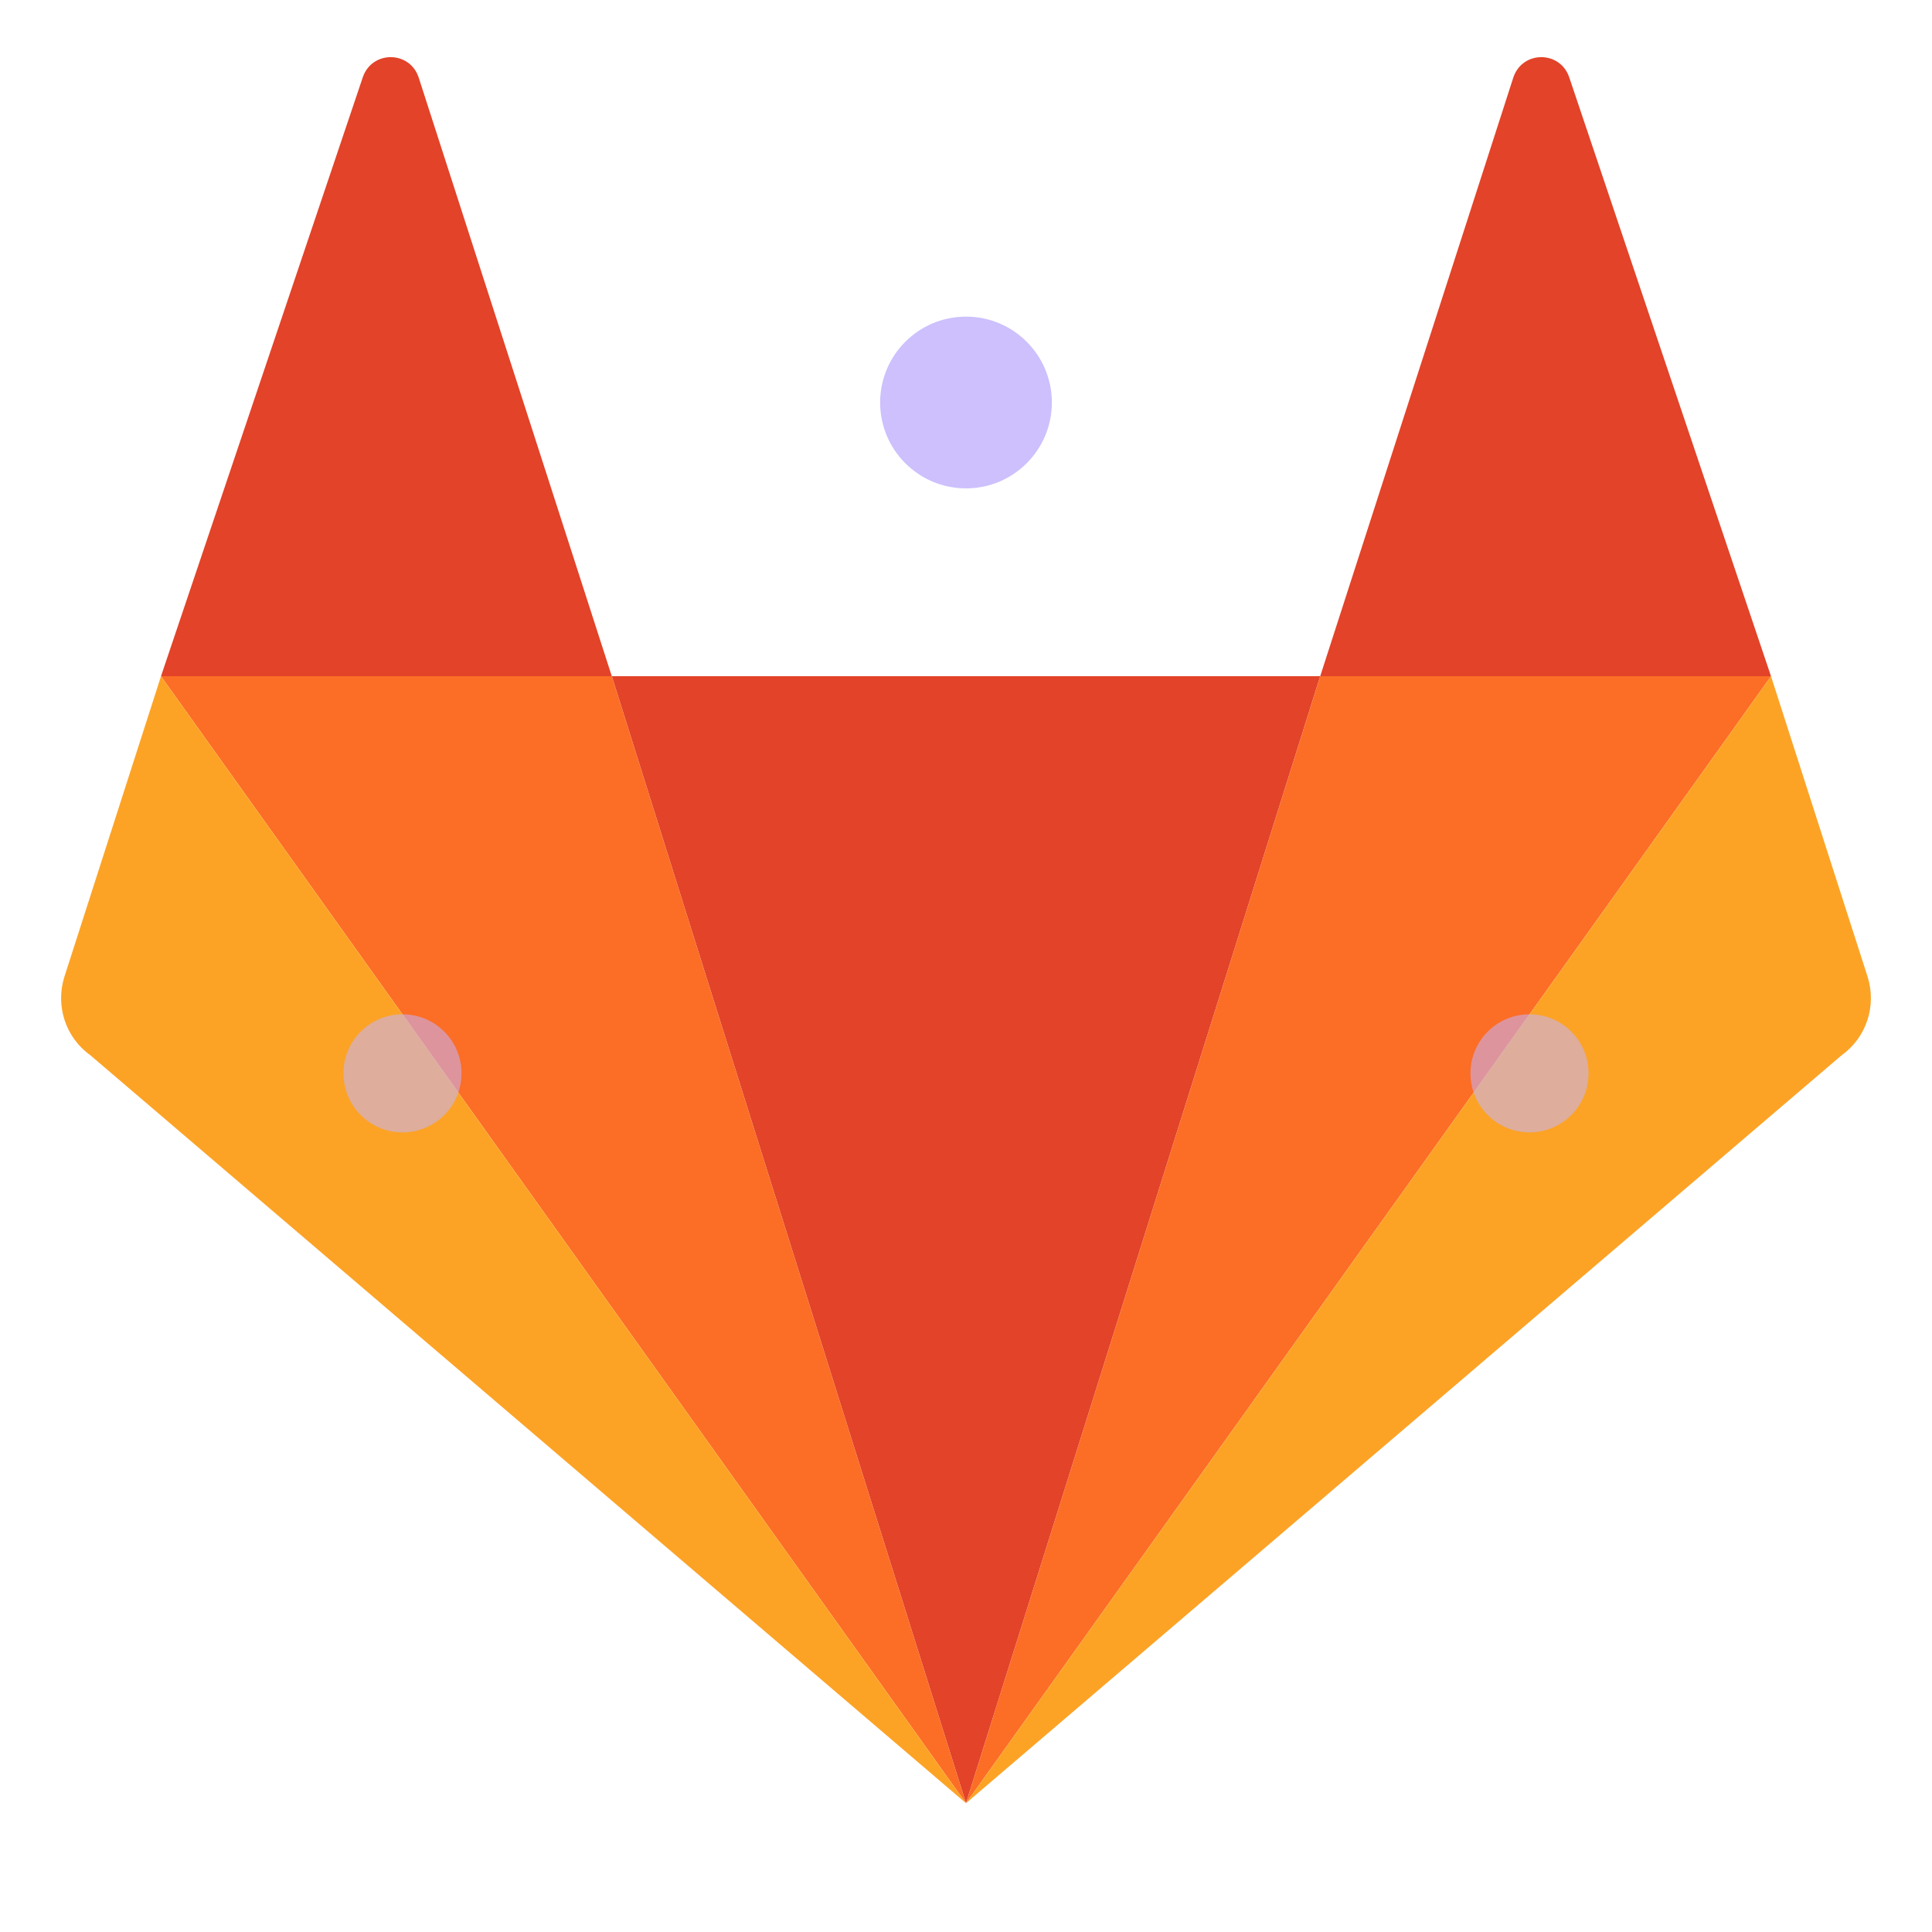
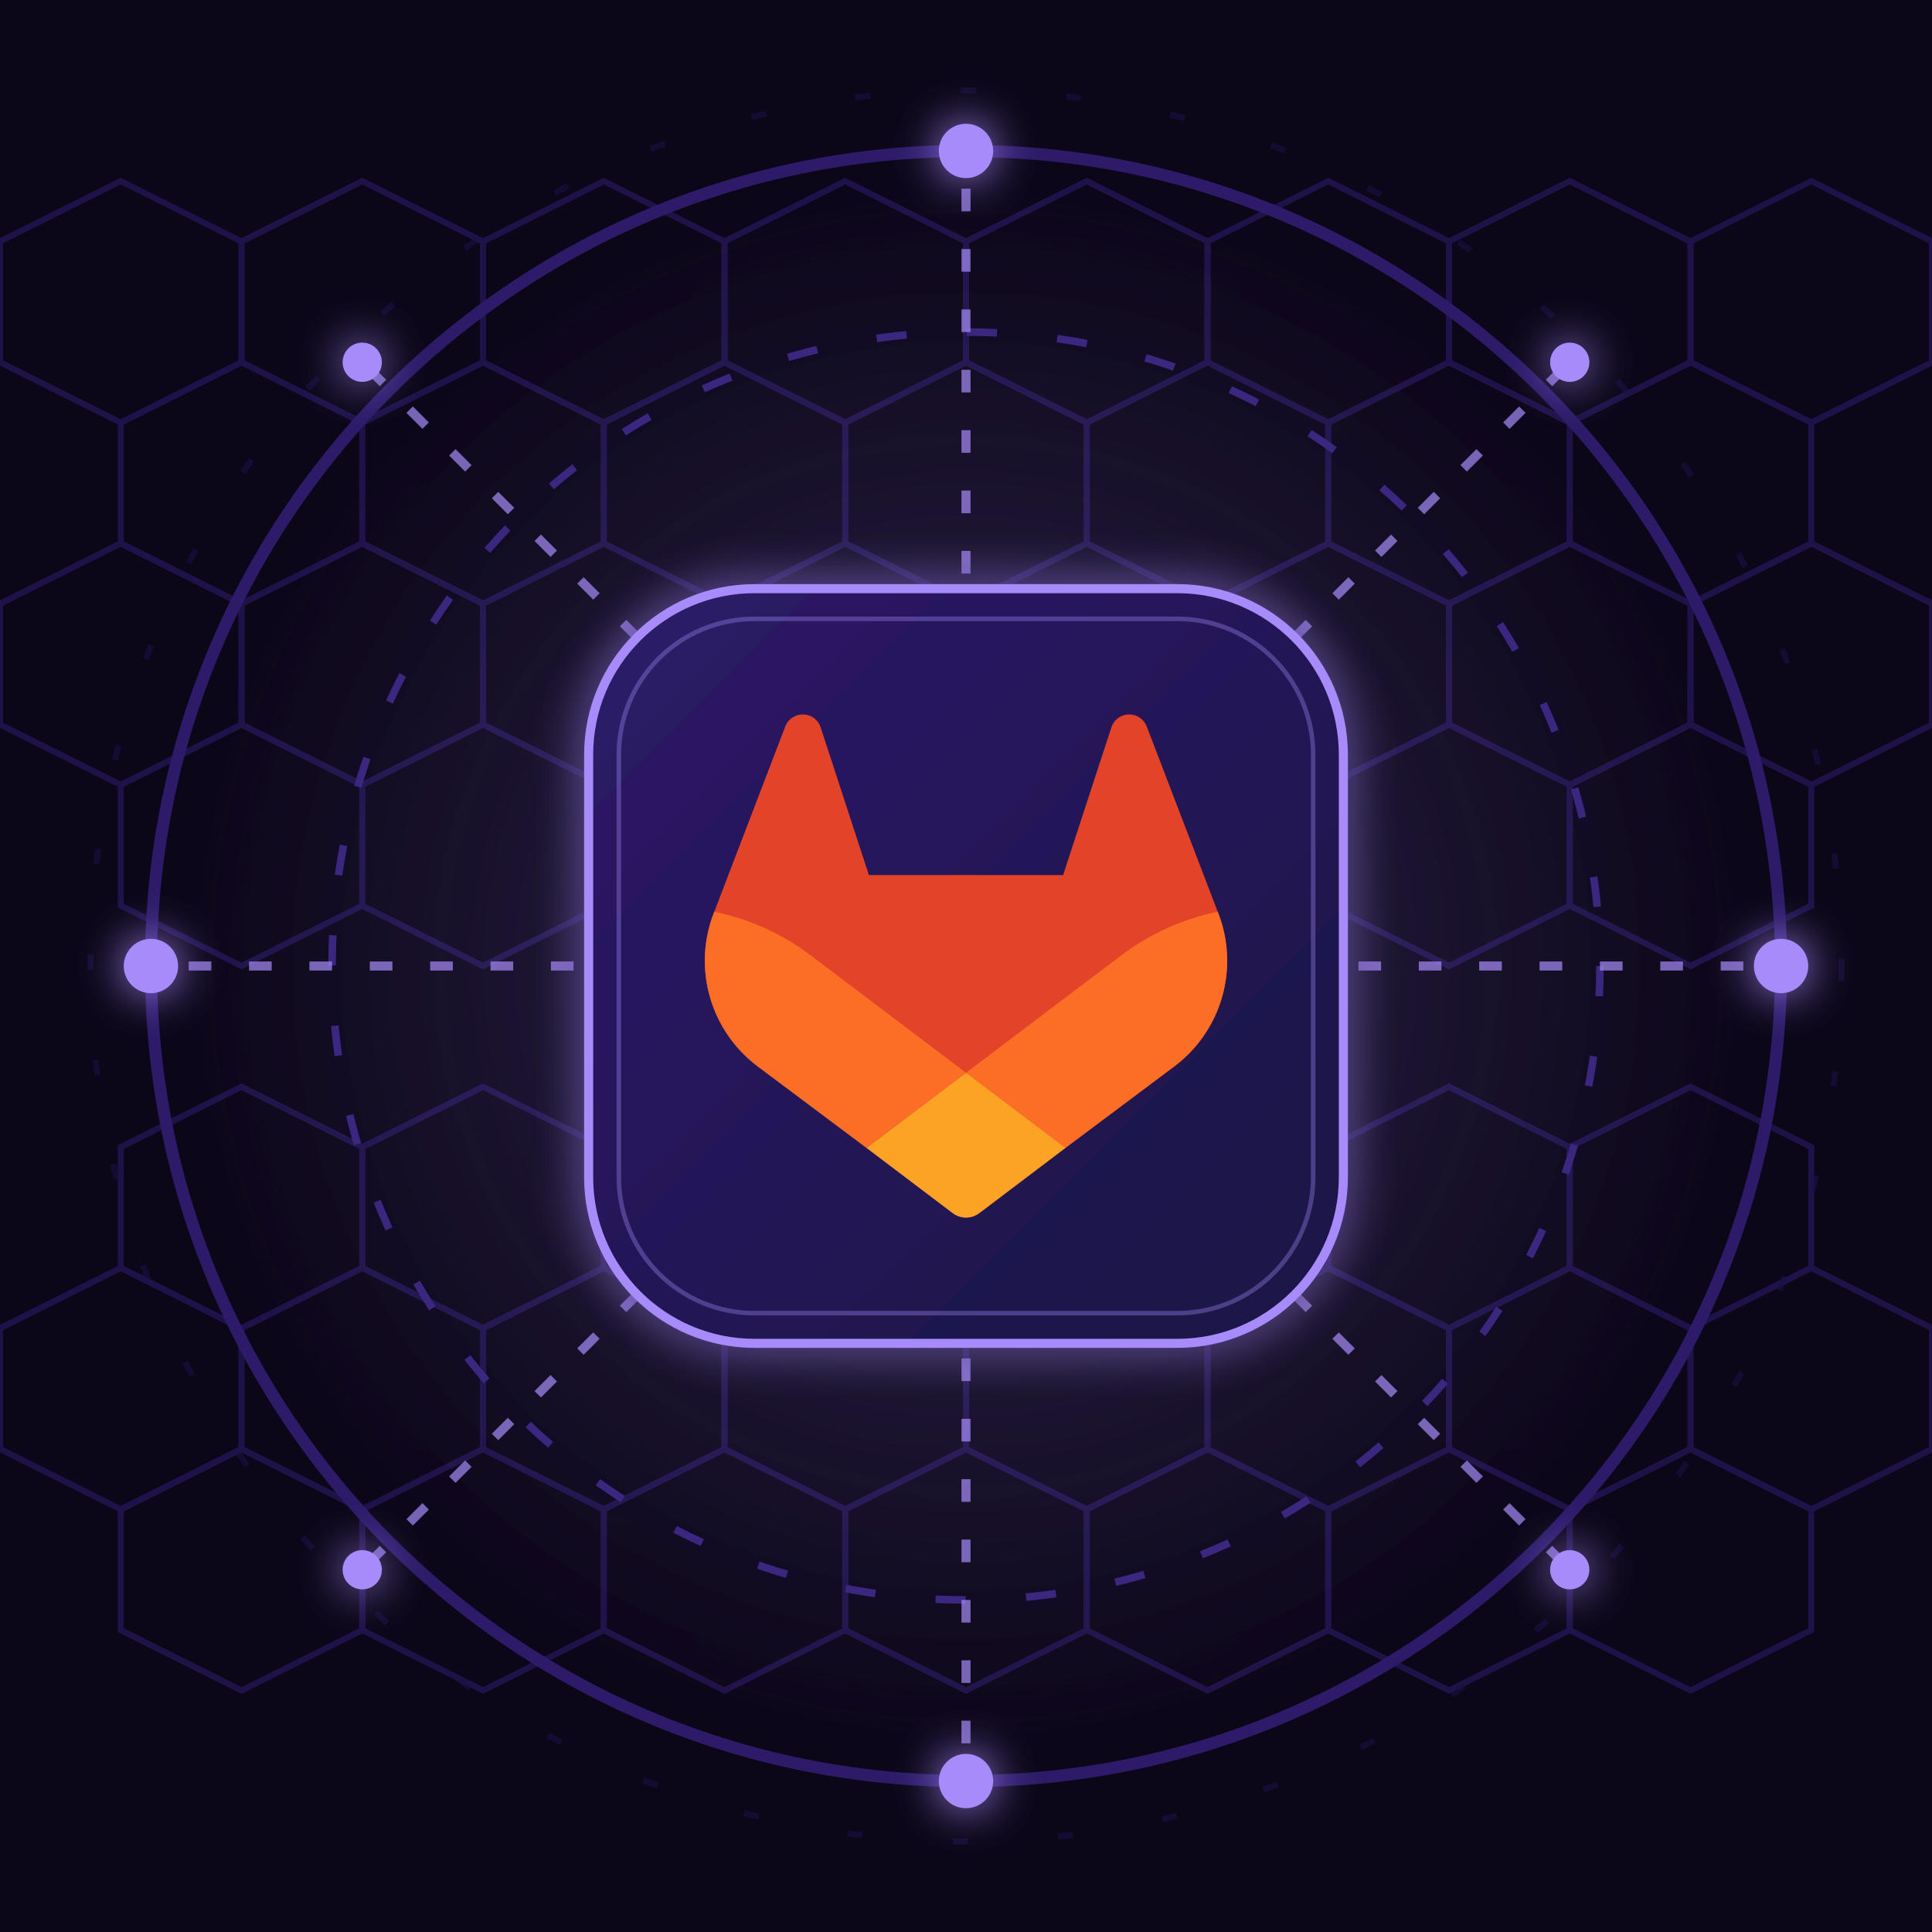
- <svg xmlns="http://www.w3.org/2000/svg" viewBox="0 0 36 36" fill="none">
-   <path d="M18 33.6L24.6 12.6H11.4L18 33.6Z" fill="#E24329" />
-   <path d="M18 33.6L11.4 12.6H3L18 33.6Z" fill="#FC6D26" />
-   <path d="M3 12.6L1.2 18.2C1.03 18.74 1.22 19.33 1.68 19.66L18 33.6L3 12.6Z" fill="#FCA326" />
-   <path d="M3 12.6H11.4L7.8 1.44C7.63 0.94 6.93 0.94 6.76 1.44L3 12.6Z" fill="#E24329" />
-   <path d="M18 33.6L24.6 12.6H33L18 33.6Z" fill="#FC6D26" />
-   <path d="M33 12.6L34.8 18.2C34.97 18.74 34.78 19.33 34.32 19.66L18 33.6L33 12.6Z" fill="#FCA326" />
-   <path d="M33 12.6H24.6L28.2 1.44C28.37 0.94 29.07 0.94 29.24 1.44L33 12.6Z" fill="#E24329" />
-   <circle cx="18" cy="7.5" r="1.6" fill="#c4b5fd" opacity="0.85" />
-   <circle cx="7.5" cy="20" r="1.1" fill="#c4b5fd" opacity="0.55" />
-   <circle cx="28.5" cy="20" r="1.1" fill="#c4b5fd" opacity="0.55" />
+ <svg xmlns="http://www.w3.org/2000/svg" viewBox="0 0 128 128">
+   <defs>
+     <filter id="glow" x="-20%" y="-20%" width="140%" height="140%">
+       <feGaussianBlur stdDeviation="1.5" result="blur" />
+       <feComposite in="SourceGraphic" in2="blur" operator="over" />
+     </filter>
+     <filter id="glow-soft" x="-30%" y="-30%" width="160%" height="160%">
+       <feGaussianBlur stdDeviation="3" result="blur" />
+       <feComposite in="SourceGraphic" in2="blur" operator="over" />
+     </filter>
+     <linearGradient id="core-grad" x1="0%" y1="0%" x2="100%" y2="100%">
+       <stop offset="0%" stop-color="#2d1b69" />
+       <stop offset="100%" stop-color="#1a1145" />
+     </linearGradient>
+     <radialGradient id="aura" cx="0.5" cy="0.5" r="0.5">
+       <stop offset="0%" stop-color="#A78BFA" stop-opacity="0.12" />
+       <stop offset="100%" stop-color="#A78BFA" stop-opacity="0" />
+     </radialGradient>
+   </defs>
+   <rect width="128" height="128" fill="#0B0618" />
+   <g stroke="#2d1b69" stroke-width="0.4" fill="none" opacity="0.6">
+     <path d="M0,16 L8,12 16,16 16,24 8,28 0,24Z" />
+     <path d="M16,16 L24,12 32,16 32,24 24,28 16,24Z" />
+     <path d="M32,16 L40,12 48,16 48,24 40,28 32,24Z" />
+     <path d="M48,16 L56,12 64,16 64,24 56,28 48,24Z" />
+     <path d="M64,16 L72,12 80,16 80,24 72,28 64,24Z" />
+     <path d="M80,16 L88,12 96,16 96,24 88,28 80,24Z" />
+     <path d="M96,16 L104,12 112,16 112,24 104,28 96,24Z" />
+     <path d="M112,16 L120,12 128,16 128,24 120,28 112,24Z" />
+     <path d="M8,28 L16,24 24,28 24,36 16,40 8,36Z" />
+     <path d="M24,28 L32,24 40,28 40,36 32,40 24,36Z" />
+     <path d="M40,28 L48,24 56,28 56,36 48,40 40,36Z" />
+     <path d="M56,28 L64,24 72,28 72,36 64,40 56,36Z" />
+     <path d="M72,28 L80,24 88,28 88,36 80,40 72,36Z" />
+     <path d="M88,28 L96,24 104,28 104,36 96,40 88,36Z" />
+     <path d="M104,28 L112,24 120,28 120,36 112,40 104,36Z" />
+     <path d="M0,40 L8,36 16,40 16,48 8,52 0,48Z" />
+     <path d="M16,40 L24,36 32,40 32,48 24,52 16,48Z" />
+     <path d="M32,40 L40,36 48,40 48,48 40,52 32,48Z" />
+     <path d="M48,40 L56,36 64,40 64,48 56,52 48,48Z" />
+     <path d="M64,40 L72,36 80,40 80,48 72,52 64,48Z" />
+     <path d="M80,40 L88,36 96,40 96,48 88,52 80,48Z" />
+     <path d="M96,40 L104,36 112,40 112,48 104,52 96,48Z" />
+     <path d="M112,40 L120,36 128,40 128,48 120,52 112,48Z" />
+     <path d="M8,52 L16,48 24,52 24,60 16,64 8,60Z" />
+     <path d="M24,52 L32,48 40,52 40,60 32,64 24,60Z" />
+     <path d="M40,52 L48,48 56,52 56,60 48,64 40,60Z" />
+     <path d="M72,52 L80,48 88,52 88,60 80,64 72,60Z" />
+     <path d="M88,52 L96,48 104,52 104,60 96,64 88,60Z" />
+     <path d="M104,52 L112,48 120,52 120,60 112,64 104,60Z" />
+     <path d="M8,76 L16,72 24,76 24,84 16,88 8,84Z" />
+     <path d="M24,76 L32,72 40,76 40,84 32,88 24,84Z" />
+     <path d="M88,76 L96,72 104,76 104,84 96,88 88,84Z" />
+     <path d="M104,76 L112,72 120,76 120,84 112,88 104,84Z" />
+     <path d="M0,88 L8,84 16,88 16,96 8,100 0,96Z" />
+     <path d="M16,88 L24,84 32,88 32,96 24,100 16,96Z" />
+     <path d="M32,88 L40,84 48,88 48,96 40,100 32,96Z" />
+     <path d="M48,88 L56,84 64,88 64,96 56,100 48,96Z" />
+     <path d="M64,88 L72,84 80,88 80,96 72,100 64,96Z" />
+     <path d="M80,88 L88,84 96,88 96,96 88,100 80,96Z" />
+     <path d="M96,88 L104,84 112,88 112,96 104,100 96,96Z" />
+     <path d="M112,88 L120,84 128,88 128,96 120,100 112,96Z" />
+     <path d="M8,100 L16,96 24,100 24,108 16,112 8,108Z" />
+     <path d="M24,100 L32,96 40,100 40,108 32,112 24,108Z" />
+     <path d="M40,100 L48,96 56,100 56,108 48,112 40,108Z" />
+     <path d="M56,100 L64,96 72,100 72,108 64,112 56,108Z" />
+     <path d="M72,100 L80,96 88,100 88,108 80,112 72,108Z" />
+     <path d="M88,100 L96,96 104,100 104,108 96,112 88,108Z" />
+     <path d="M104,100 L112,96 120,100 120,108 112,112 104,108Z" />
+   </g>
+   <circle cx="64" cy="64" r="52" fill="url(#aura)" filter="url(#glow-soft)" />
+   <circle cx="64" cy="64" r="54" stroke="#2d1b69" stroke-width="0.8" fill="none" />
+   <circle cx="64" cy="64" r="42" stroke="#3b2780" stroke-width="0.5" stroke-dasharray="2 4" fill="none" />
+   <circle cx="64" cy="64" r="58" stroke="#1a1145" stroke-width="0.4" stroke-dasharray="1 6" fill="none" opacity="0.6" />
+   <g stroke="#A78BFA" stroke-width="0.6" stroke-dasharray="1.5 2.5" opacity="0.7">
+     <line x1="64" y1="42" x2="64" y2="10" />
+     <line x1="64" y1="86" x2="64" y2="118" />
+     <line x1="42" y1="64" x2="10" y2="64" />
+     <line x1="86" y1="64" x2="118" y2="64" />
+     <line x1="48" y1="48" x2="24" y2="24" />
+     <line x1="80" y1="48" x2="104" y2="24" />
+     <line x1="48" y1="80" x2="24" y2="104" />
+     <line x1="80" y1="80" x2="104" y2="104" />
+   </g>
+   <g fill="#A78BFA" filter="url(#glow)">
+     <circle cx="10" cy="64" r="1.8" />
+     <circle cx="118" cy="64" r="1.8" />
+     <circle cx="64" cy="10" r="1.8" />
+     <circle cx="64" cy="118" r="1.8" />
+     <circle cx="24" cy="24" r="1.3" />
+     <circle cx="104" cy="24" r="1.3" />
+     <circle cx="24" cy="104" r="1.3" />
+     <circle cx="104" cy="104" r="1.3" />
+   </g>
+   <rect x="39" y="39" width="50" height="50" rx="11" fill="url(#core-grad)" stroke="#A78BFA" stroke-width="0.6" filter="url(#glow)" />
+   <rect x="41" y="41" width="46" height="46" rx="9" fill="none" stroke="#A78BFA" stroke-width="0.3" opacity="0.35" />
+   <svg x="44" y="44" width="40" height="40" viewBox="100 100 180 180">
+     <path fill="#E24329" d="M265.264,174.372l-.213-.558-21.199-55.309c-.424-1.084-1.185-1.996-2.177-2.627-.988-.634-2.147-.933-3.323-.87-1.169.062-2.292.489-3.208,1.218-.91.736-1.566,1.73-1.875,2.853l-14.313,43.807h-57.91l-14.313-43.807c-.309-1.123-.965-2.118-1.875-2.853-.916-.729-2.039-1.156-3.208-1.218-1.175-.062-2.335.236-3.323.87-.992.63-1.753,1.543-2.177,2.627l-21.199,55.312-.213.555c-6.282,16.385-.929,34.908,13.059,45.488.026.016.049.036.076.056l.187.141,32.291,24.174,15.972,12.09,9.72,7.349c2.341,1.773,5.579,1.773,7.92,0l9.719-7.349,15.968-12.09,32.481-24.315c.03-.023.056-.043.085-.066,13.978-10.58,19.327-29.096,13.049-45.478Z" />
+     <path fill="#FC6D26" d="M265.264,174.372l-.213-.558c-10.517,2.161-20.204,6.61-28.498,12.816-.135.099-25.205,19.058-46.552,35.197,15.85,11.985,29.648,22.404,29.648,22.404l32.481-24.315c.03-.023.056-.043.085-.066,13.978-10.58,19.327-29.096,13.049-45.478Z" />
+     <path fill="#FCA326" d="M160.35,244.231l15.972,12.09,9.72,7.349c2.341,1.773,5.579,1.773,7.92,0l9.719-7.349,15.968-12.09s-13.798-10.419-29.648-22.404c-15.853,11.985-29.651,22.404-29.651,22.404Z" />
+     <path fill="#FC6D26" d="M143.446,186.63c-8.291-6.203-17.974-10.655-28.495-12.813l-.213.555c-6.282,16.385-.929,34.908,13.059,45.488.026.016.049.036.076.056l.187.141,32.291,24.174s13.798-10.419,29.651-22.404c-21.347-16.139-46.42-35.098-46.555-35.197Z" />
+   </svg>
</svg>
